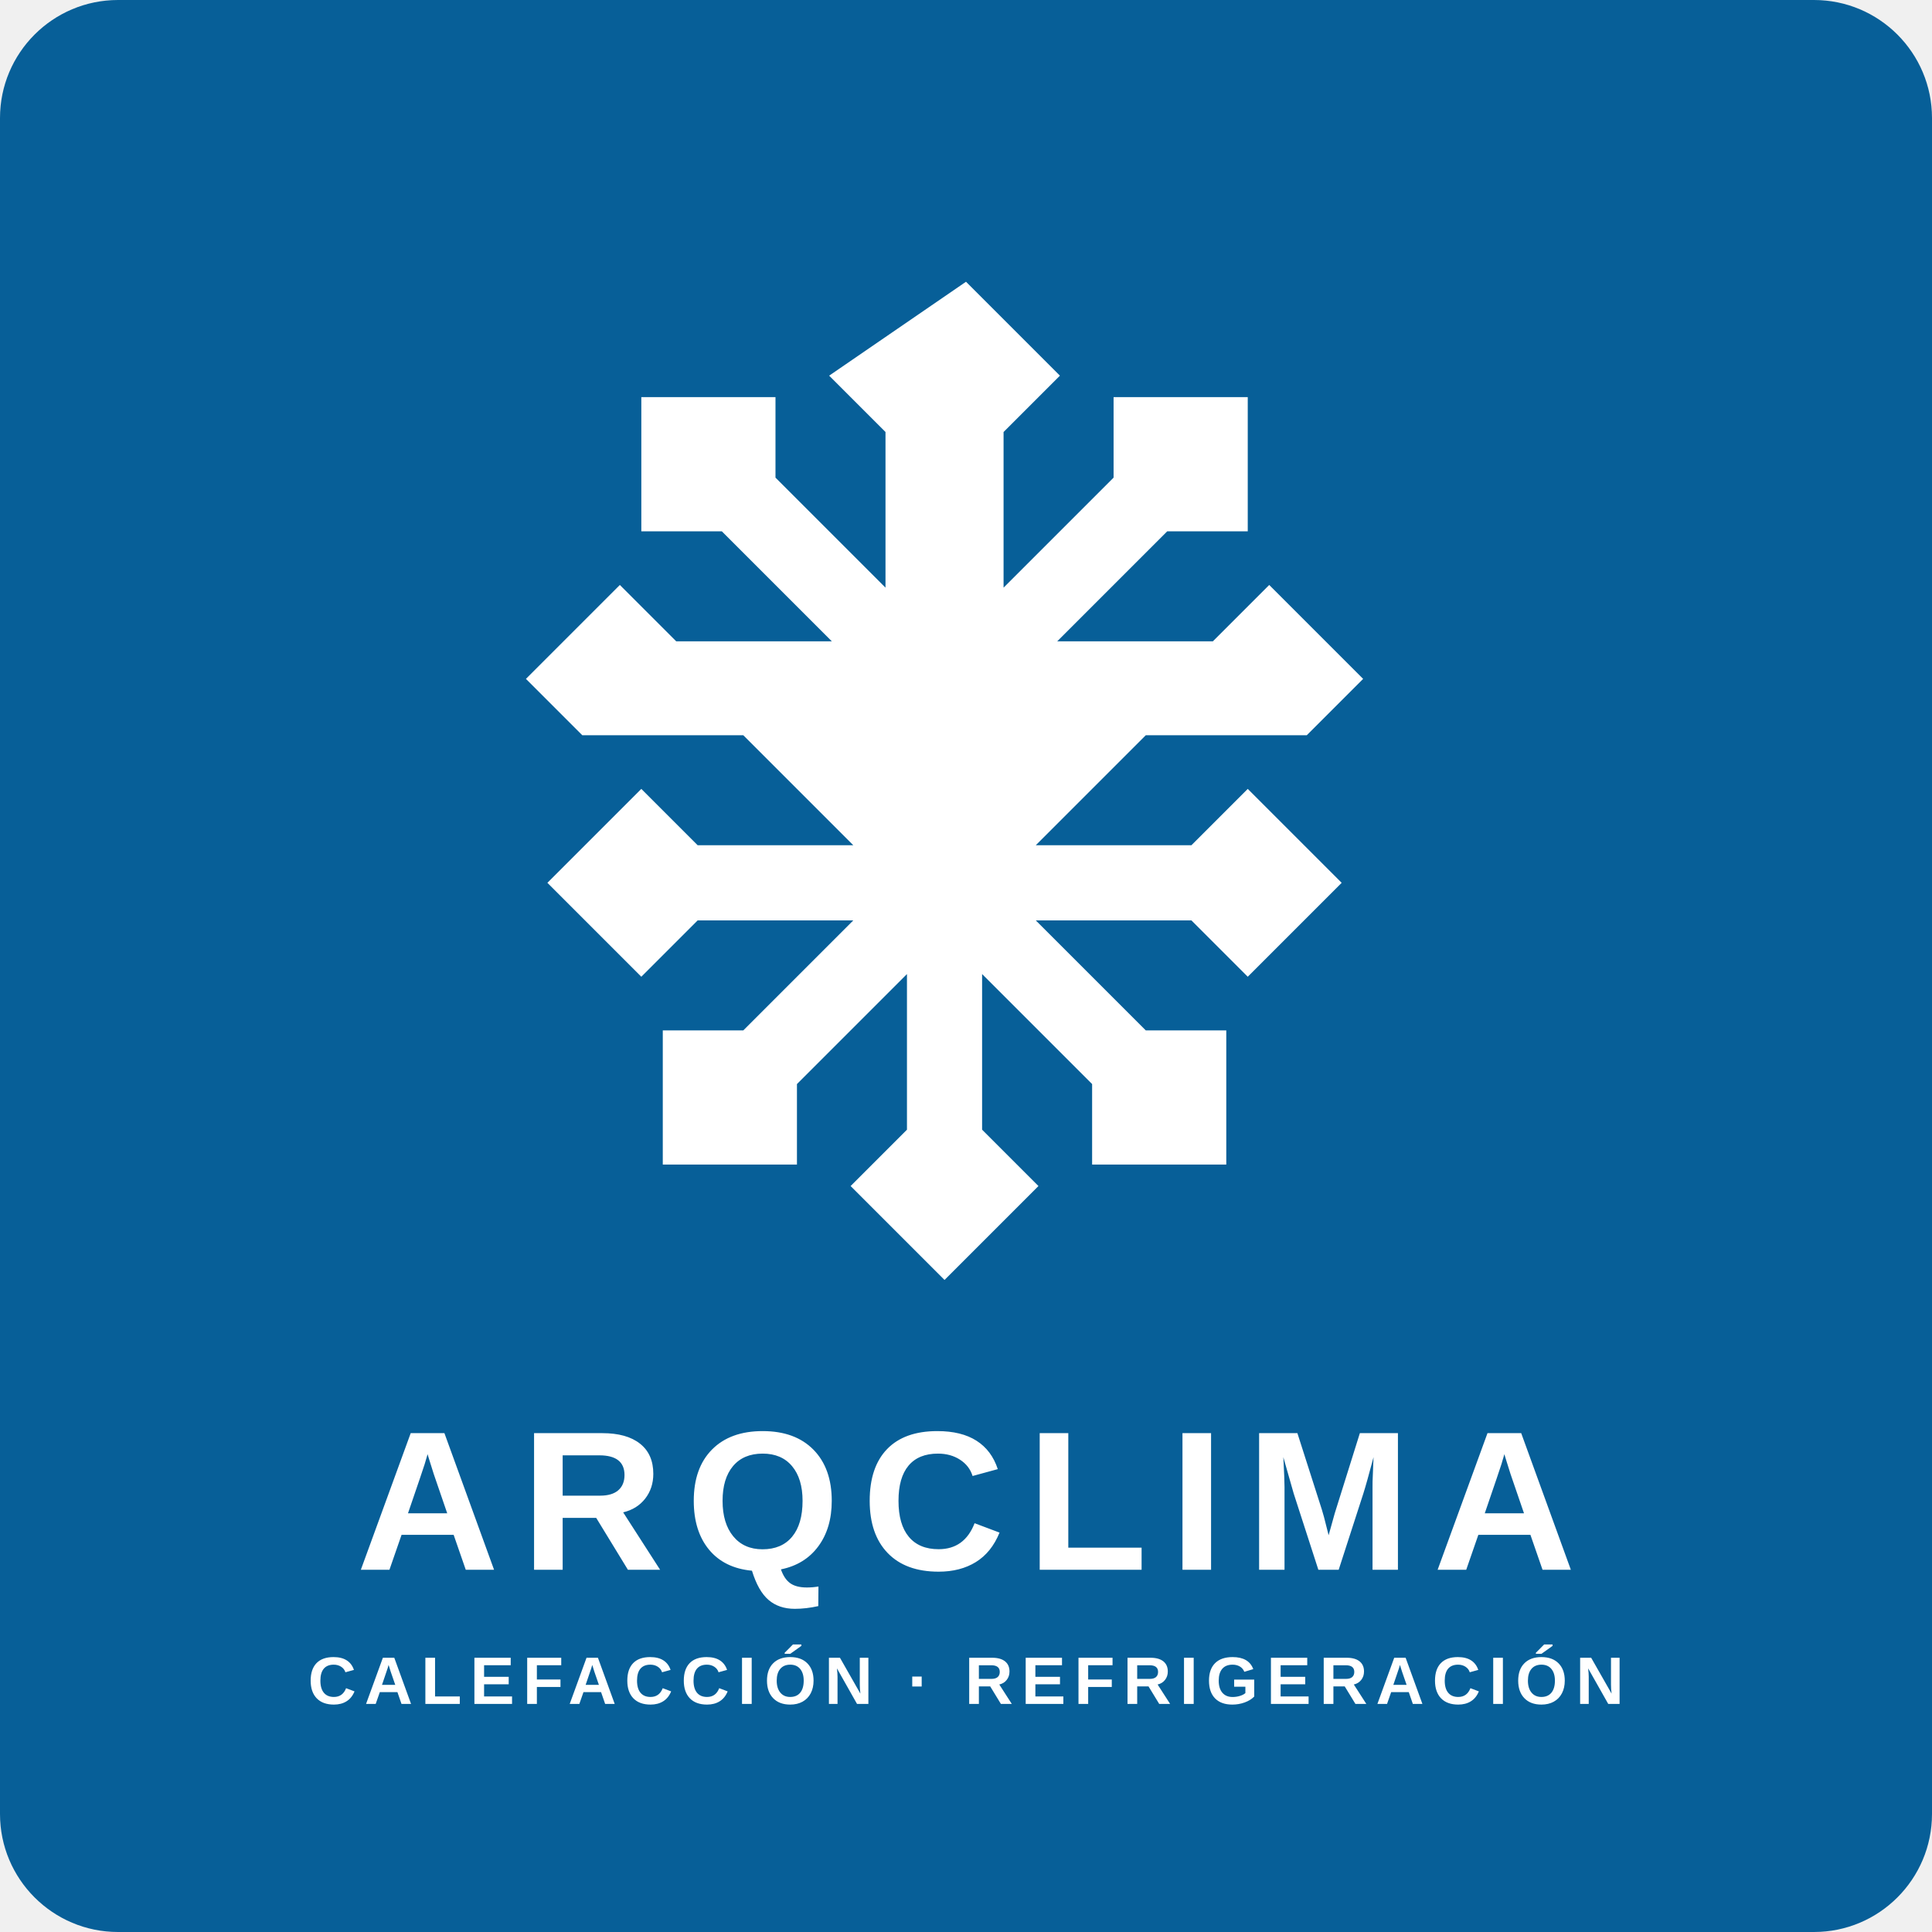
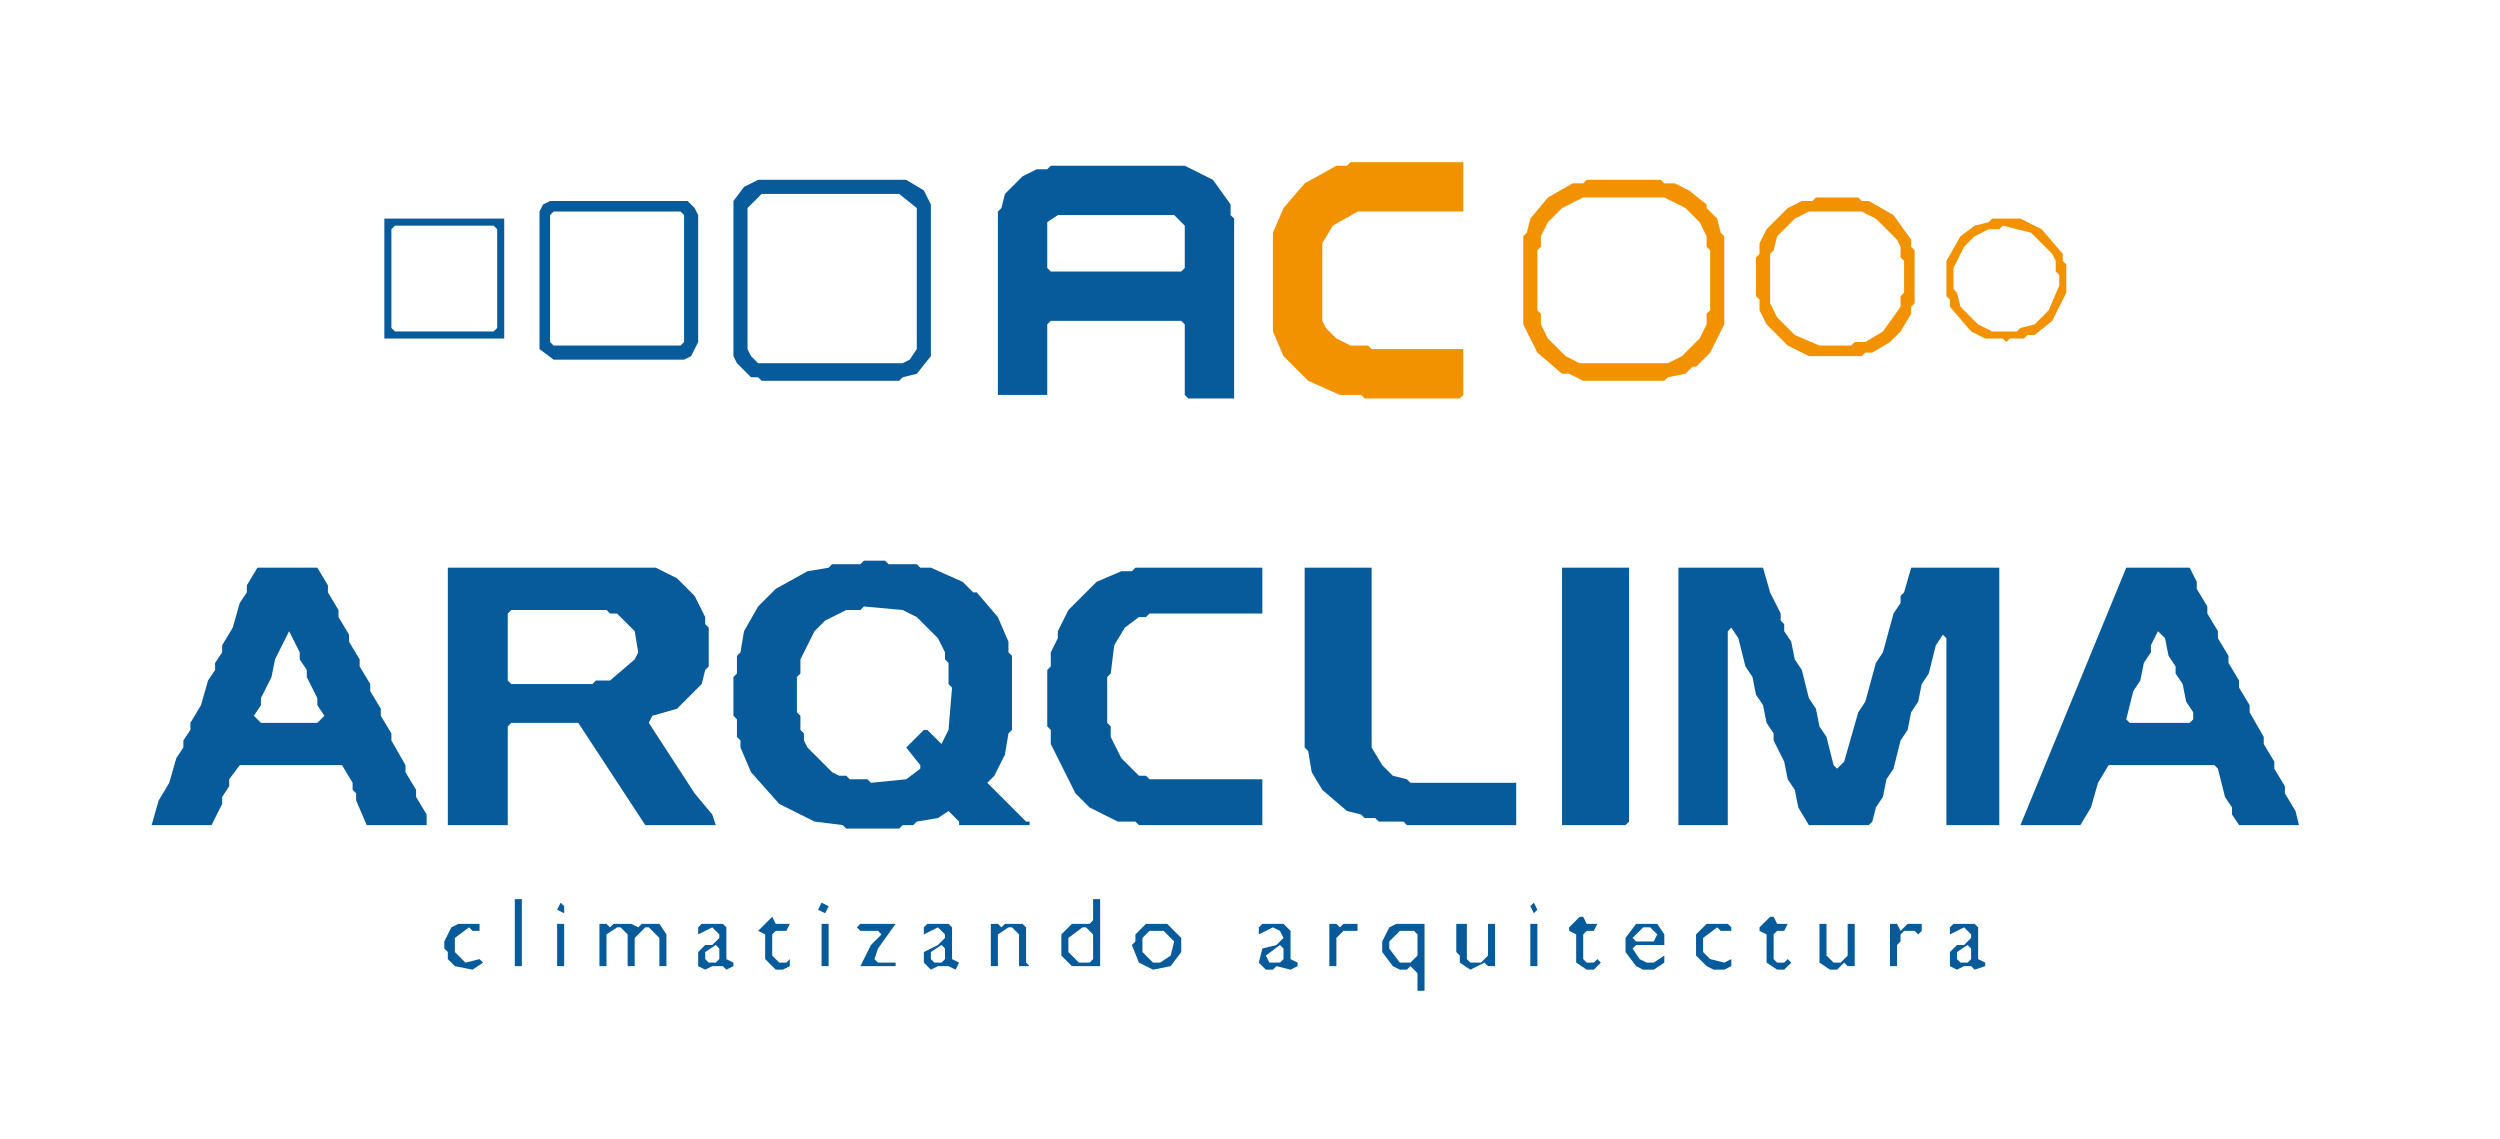
- <svg xmlns="http://www.w3.org/2000/svg" viewBox="0 0 720 720" role="img" aria-labelledby="title desc">
-   <rect width="720" height="720" rx="44" fill="#075f98" />
-   <g fill="#fff">
-     <path d="M360 105l35 35-21 21v58l41-41v-30h50v50h-30l-41 41h58l21-21 35 35-21 21h-60l-41 41h58l21-21 35 35-35 35-21-21h-58l41 41h30v50h-50v-30l-41-41v58l21 21-35 35-35-35 21-21v-58l-41 41v30h-50v-50h30l41-41h-58l-21 21-35-35 35-35 21 21h58l-41-41h-60l-21-21 35-35 21 21h58l-41-41h-30v-50h50v30l41 41v-58l-21-21z" />
-   </g>
-   <text x="360" y="585" text-anchor="middle" fill="#fff" font-family="Arial, Helvetica, sans-serif" font-size="74" font-weight="800" letter-spacing="8">ARQCLIMA</text>
-   <text x="360" y="635" text-anchor="middle" fill="#fff" font-family="Arial, Helvetica, sans-serif" font-size="25" font-weight="600" letter-spacing="3">CALEFACCIÓN · REFRIGERACIÓN</text>
+ <svg xmlns="http://www.w3.org/2000/svg" viewBox="0 0 709 323" role="img" aria-labelledby="title desc">
+   <rect width="709" height="323" fill="#fff" />
+   <path d="M554 262 L553 263 L553 265 L557 263 L559 265 L559 266 L557 268 L555 268 L553 270 L553 274 L555 275 L557 274 L559 274 L560 275 L563 274 L563 273 L561 272 L561 263 L560 262 Z M558 268 L559 269 L559 272 L558 273 L556 273 L555 272 L555 270 Z M545 262 L541 262 L539 264 L538 262 L536 262 L536 274 L538 274 L538 268 L539 267 L539 265 L540 264 L543 264 L544 265 L545 264 Z M516 262 L516 273 L519 275 L521 275 L523 273 L524 274 L526 274 L526 262 L524 262 L524 271 L522 273 L520 273 L518 271 L518 262 Z M484 262 L481 265 L481 271 L484 274 L486 275 L489 275 L491 274 L491 272 L489 273 L485 272 L483 270 L483 266 L487 263 L488 264 L491 264 L491 263 L490 262 Z M464 262 L461 266 L461 270 L464 274 L466 275 L469 275 L472 273 L472 271 L469 273 L467 273 L465 272 L463 269 L464 268 L472 268 L472 265 L470 262 Z M463 266 L466 263 L468 263 L470 265 L469 267 L464 267 Z M434 262 L434 274 L436 274 L436 262 Z M413 262 L413 270 L414 271 L414 273 L417 275 L421 273 L422 274 L424 274 L424 262 L422 262 L422 271 L420 273 L417 273 L416 272 L416 262 Z M396 262 L394 263 L392 267 L392 270 L395 274 L397 275 L399 275 L400 274 L402 276 L402 281 L404 281 L404 262 Z M397 264 L401 264 L402 265 L402 271 L400 273 L397 273 L394 269 L394 267 Z M385 262 L381 262 L380 263 L379 262 L377 262 L377 274 L379 274 L379 266 L381 264 L385 264 Z M358 262 L357 263 L357 265 L361 263 L363 264 L364 266 L362 268 L358 269 L357 273 L359 275 L361 275 L362 274 L366 275 L368 274 L368 273 L366 272 L366 264 L364 262 Z M363 268 L364 269 L364 272 L363 273 L360 273 L359 271 Z M325 262 L322 265 L322 267 L321 268 L323 273 L327 275 L332 274 L335 270 L335 266 L331 262 Z M326 264 L330 264 L333 267 L332 271 L329 273 L327 273 L324 270 L324 266 Z M281 262 L281 274 L283 274 L283 265 L286 263 L287 263 L289 265 L289 274 L292 274 L291 273 L291 263 L290 262 L285 262 L284 263 L283 262 Z M263 262 L262 263 L262 265 L266 263 L268 265 L268 266 L266 268 L262 270 L262 273 L264 275 L266 274 L269 274 L271 275 L272 273 L270 272 L270 263 L269 262 Z M267 268 L268 269 L268 272 L267 273 L265 273 L264 272 L264 270 Z M244 262 L243 263 L244 264 L249 264 L250 265 L247 268 L244 274 L254 274 L254 273 L249 273 L248 272 L249 269 L254 262 Z M233 262 L233 274 L235 274 L235 262 Z M199 262 L198 263 L198 265 L202 263 L204 265 L204 266 L202 268 L200 268 L198 270 L198 274 L200 275 L202 274 L205 274 L206 275 L208 274 L208 273 L206 272 L206 263 L205 262 Z M203 268 L204 269 L204 272 L203 273 L201 273 L200 272 L200 270 Z M170 262 L170 274 L172 274 L172 265 L175 263 L176 263 L178 265 L178 274 L180 274 L180 266 L183 263 L184 263 L187 266 L187 274 L189 274 L189 265 L187 262 L182 262 L181 263 L179 262 L174 262 L173 263 L172 262 Z M158 262 L158 274 L160 274 L160 262 Z M130 262 L128 263 L126 267 L126 269 L127 270 L127 272 L129 274 L134 275 L137 273 L136 272 L132 273 L129 270 L129 266 L133 263 L134 264 L136 264 L136 262 Z M502 260 L499 263 L499 264 L501 265 L501 273 L504 275 L506 275 L508 273 L507 272 L506 273 L504 273 L503 272 L503 265 L504 264 L506 264 L507 262 L504 262 L503 260 Z M448 260 L445 263 L445 264 L447 265 L447 273 L450 275 L452 275 L454 273 L453 272 L452 273 L450 273 L449 272 L449 265 L450 264 L452 264 L453 262 L450 262 L449 260 Z M219 260 L215 264 L217 265 L217 272 L220 275 L222 275 L224 274 L224 272 L223 273 L221 273 L219 271 L219 265 L220 264 L223 264 L224 262 L220 262 Z M435 256 L434 257 L435 259 L436 258 Z M233 256 L232 258 L234 259 L235 257 Z M159 256 L158 258 L160 259 L160 257 Z M312 255 L310 255 L310 261 L309 262 L304 262 L301 265 L301 271 L304 274 L312 274 Z M307 263 L308 263 L310 265 L310 272 L309 273 L306 273 L303 270 L303 266 Z M146 255 L146 274 L148 274 L148 255 Z M603 161 L573 234 L590 234 L593 229 L595 222 L598 217 L628 217 L629 218 L631 226 L633 229 L633 231 L635 234 L652 234 L651 230 L648 225 L648 223 L645 218 L645 216 L642 211 L642 209 L638 202 L638 200 L635 195 L635 193 L632 188 L632 186 L629 181 L629 179 L626 174 L626 172 L623 167 L623 165 L621 161 Z M612 179 L614 181 L615 186 L617 189 L617 191 L619 194 L620 199 L622 202 L622 204 L621 205 L604 205 L603 204 L605 196 L607 193 L608 188 L610 185 L610 183 Z M476 161 L476 234 L490 234 L490 179 L491 178 L493 181 L495 189 L497 192 L498 197 L500 200 L501 205 L503 208 L503 210 L506 216 L507 221 L509 224 L510 229 L513 234 L530 234 L531 233 L532 229 L534 226 L535 221 L537 218 L539 210 L541 207 L542 202 L544 199 L545 194 L547 191 L549 183 L551 180 L552 181 L552 234 L567 234 L567 161 L542 161 L540 168 L539 169 L539 171 L537 174 L534 185 L532 188 L529 199 L527 202 L523 216 L521 218 L520 217 L518 209 L516 206 L515 201 L513 198 L511 190 L509 187 L508 182 L506 179 L506 177 L505 176 L505 174 L502 168 L500 161 Z M443 161 L443 234 L461 234 L462 233 L462 161 Z M370 161 L370 212 L371 213 L372 219 L375 224 L382 230 L386 231 L387 232 L390 232 L391 233 L398 233 L399 234 L430 234 L430 222 L400 222 L399 221 L395 220 L392 217 L389 212 L389 161 Z M311 165 L303 173 L300 179 L300 181 L298 185 L298 189 L297 190 L297 206 L298 207 L298 211 L305 225 L309 229 L317 233 L322 233 L323 234 L358 234 L358 221 L326 221 L325 220 L323 220 L318 215 L315 209 L315 206 L314 205 L314 192 L315 191 L316 183 L319 178 L323 175 L325 175 L326 174 L358 174 L358 161 L322 161 L321 162 L318 162 Z M127 161 L127 234 L144 234 L144 206 L145 205 L164 205 L183 234 L203 234 L202 231 L197 225 L184 205 L185 203 L192 201 L199 194 L200 190 L201 189 L201 178 L200 177 L200 175 L197 169 L192 164 L186 161 Z M144 174 L145 173 L172 173 L173 174 L175 174 L180 179 L181 185 L180 187 L173 193 L169 193 L168 194 L145 194 L144 193 Z M73 161 L70 166 L70 168 L68 171 L66 178 L63 183 L63 185 L61 188 L61 190 L59 193 L57 200 L54 205 L54 207 L52 210 L52 212 L50 215 L48 222 L45 227 L43 234 L60 234 L63 228 L63 226 L65 223 L65 221 L68 217 L97 217 L100 222 L100 224 L101 225 L101 227 L104 234 L121 234 L121 231 L118 226 L118 224 L115 219 L115 217 L111 210 L111 208 L108 203 L108 201 L105 196 L105 194 L102 189 L102 187 L99 182 L99 180 L96 175 L96 173 L93 168 L93 166 L90 161 Z M82 179 L85 185 L85 187 L87 190 L87 192 L90 198 L90 200 L92 203 L90 205 L74 205 L72 203 L74 200 L74 198 L77 192 L78 187 Z M215 172 L211 179 L210 185 L209 186 L209 191 L208 192 L208 203 L209 204 L209 209 L210 210 L210 212 L213 219 L221 228 L231 233 L239 234 L240 235 L255 235 L256 234 L259 234 L260 233 L266 232 L269 230 L272 233 L272 234 L292 234 L292 233 L291 233 L280 222 L282 220 L285 214 L286 208 L287 207 L287 186 L286 185 L286 182 L283 175 L277 168 L276 168 L273 165 L264 161 L261 161 L260 160 L252 160 L251 159 L245 159 L244 160 L236 160 L235 161 L229 162 L220 167 Z M240 173 L244 173 L245 172 L256 173 L260 175 L266 181 L268 185 L268 187 L269 188 L269 194 L270 195 L269 207 L267 211 L263 207 L262 207 L257 212 L261 217 L261 218 L257 221 L247 222 L246 221 L241 221 L240 220 L238 220 L236 219 L229 212 L228 210 L228 208 L227 207 L227 203 L226 202 L226 192 L227 191 L227 187 L231 179 L234 176 Z M109 62 L109 96 L143 96 L143 62 Z M111 65 L112 64 L140 64 L141 65 L141 93 L140 94 L112 94 L111 93 Z M154 58 L153 60 L153 99 L157 102 L194 102 L196 101 L198 97 L198 61 L197 59 L195 57 L156 57 Z M156 61 L157 60 L193 60 L194 61 L194 97 L193 98 L157 98 L156 97 Z M211 53 L208 57 L208 101 L209 103 L213 107 L215 107 L216 108 L255 108 L256 107 L260 106 L264 101 L264 58 L262 54 L257 51 L215 51 Z M216 55 L255 55 L260 59 L260 99 L258 102 L256 103 L215 103 L213 101 L212 99 L212 59 Z M285 55 L284 59 L283 60 L283 112 L297 112 L297 92 L298 91 L335 91 L336 92 L336 112 L337 113 L350 113 L350 62 L349 61 L349 58 L344 51 L336 47 L298 47 L297 48 L294 48 L290 50 Z M297 63 L300 61 L333 61 L336 64 L336 76 L335 77 L298 77 L297 76 Z" fill="#075B9B" fill-rule="evenodd" />
+   <path d="M573 62 L565 62 L564 63 L560 64 L556 67 L552 74 L552 84 L553 85 L553 87 L559 94 L563 96 L568 96 L569 97 L570 96 L574 96 L575 95 L577 95 L582 91 L586 83 L586 75 L585 74 L585 72 L579 65 Z M568 64 L576 66 L582 72 L583 74 L583 77 L584 78 L584 81 L581 88 L577 92 L573 93 L572 94 L565 94 L561 92 L556 87 L555 83 L554 82 L554 76 L557 70 L560 67 L564 65 L567 65 Z M511 57 L507 59 L501 65 L499 69 L499 72 L498 73 L498 84 L499 85 L499 88 L501 92 L507 98 L513 101 L528 101 L529 100 L531 100 L536 97 L539 94 L542 89 L542 87 L543 86 L543 71 L542 70 L542 68 L537 61 L530 57 L528 57 L527 56 L515 56 L514 57 Z M509 62 L513 60 L528 60 L532 62 L538 68 L539 70 L539 73 L540 74 L540 83 L539 84 L539 87 L534 94 L529 97 L526 97 L525 98 L516 98 L509 95 L504 90 L502 86 L502 72 L503 71 L504 67 Z M439 56 L434 62 L433 66 L432 67 L432 92 L436 100 L443 106 L445 106 L449 108 L472 108 L473 107 L478 106 L480 104 L481 104 L485 100 L489 92 L489 67 L488 66 L487 62 L484 59 L484 58 L479 54 L475 52 L472 52 L471 51 L450 51 L449 52 L446 52 Z M443 59 L449 56 L472 56 L478 59 L482 63 L484 67 L484 70 L485 71 L485 88 L484 89 L484 92 L482 96 L477 101 L473 103 L448 103 L444 101 L439 96 L437 92 L437 89 L436 88 L436 71 L437 70 L437 67 L439 63 Z M370 52 L364 59 L361 66 L361 94 L364 101 L371 108 L380 112 L386 112 L387 113 L414 113 L415 112 L415 99 L389 99 L388 98 L383 98 L379 96 L376 93 L375 91 L375 69 L378 64 L385 60 L415 60 L415 46 L383 46 L382 47 L379 47 Z" fill="#F39200" fill-rule="evenodd" />
</svg>
